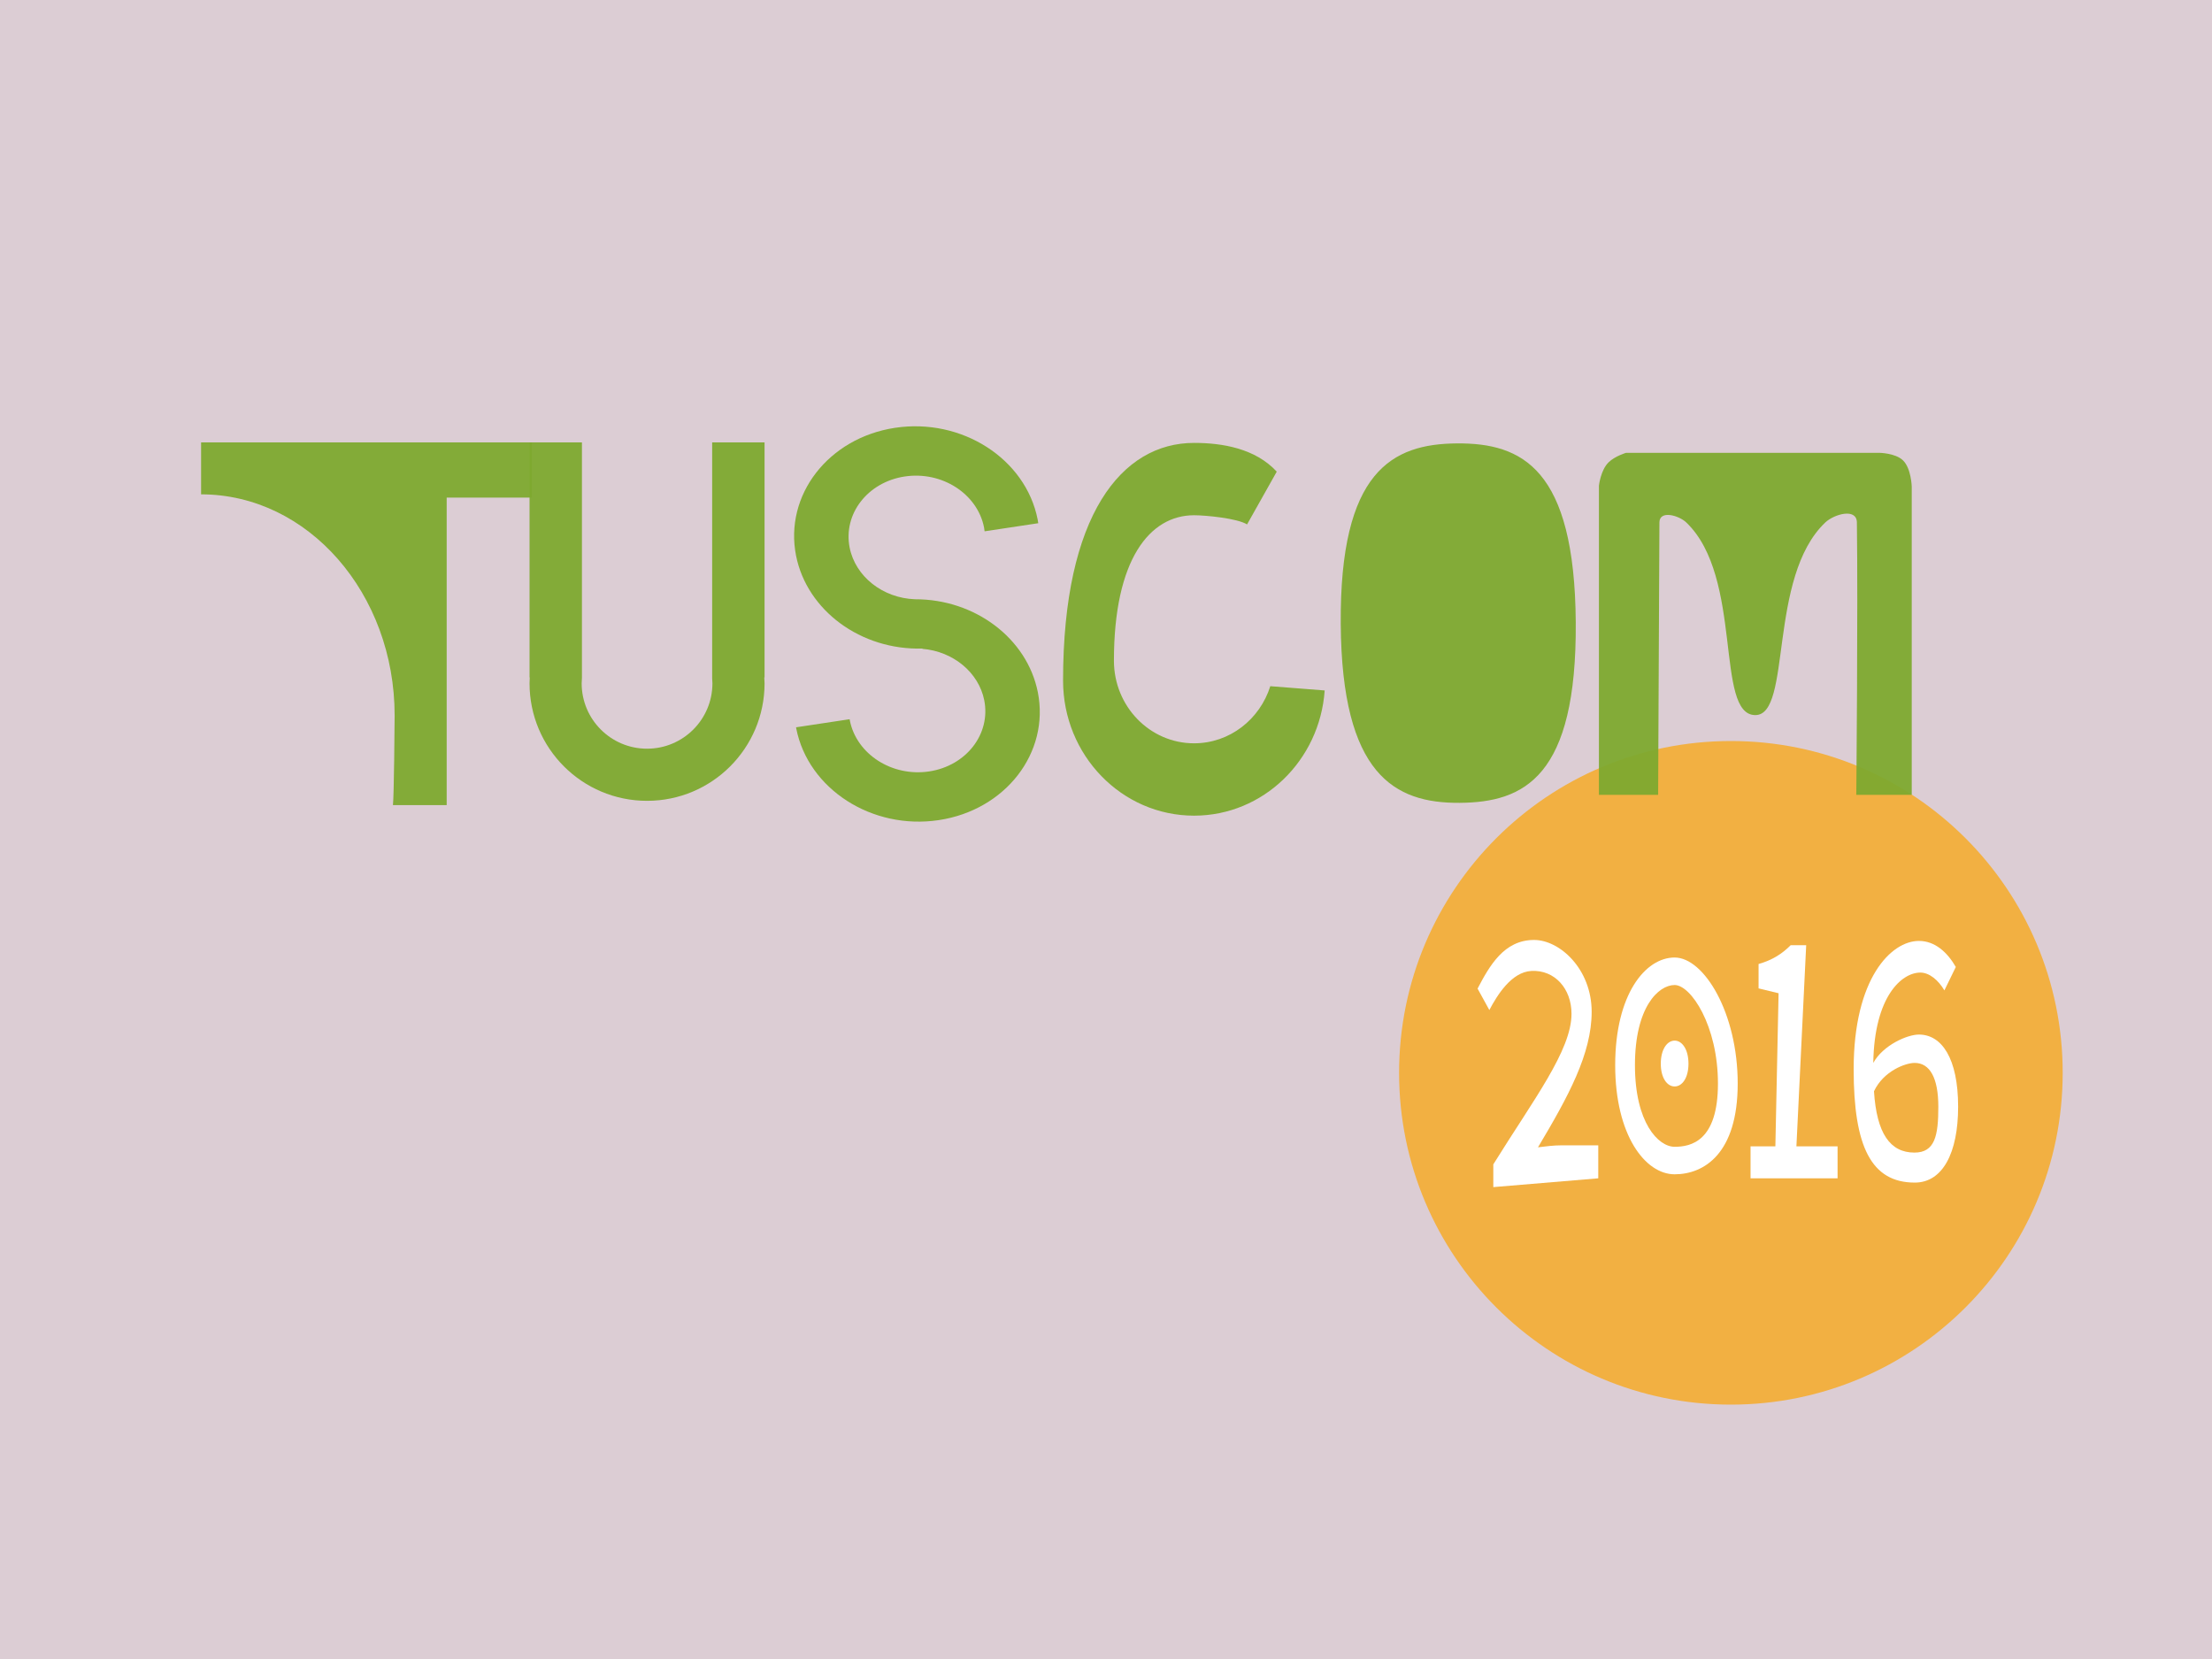
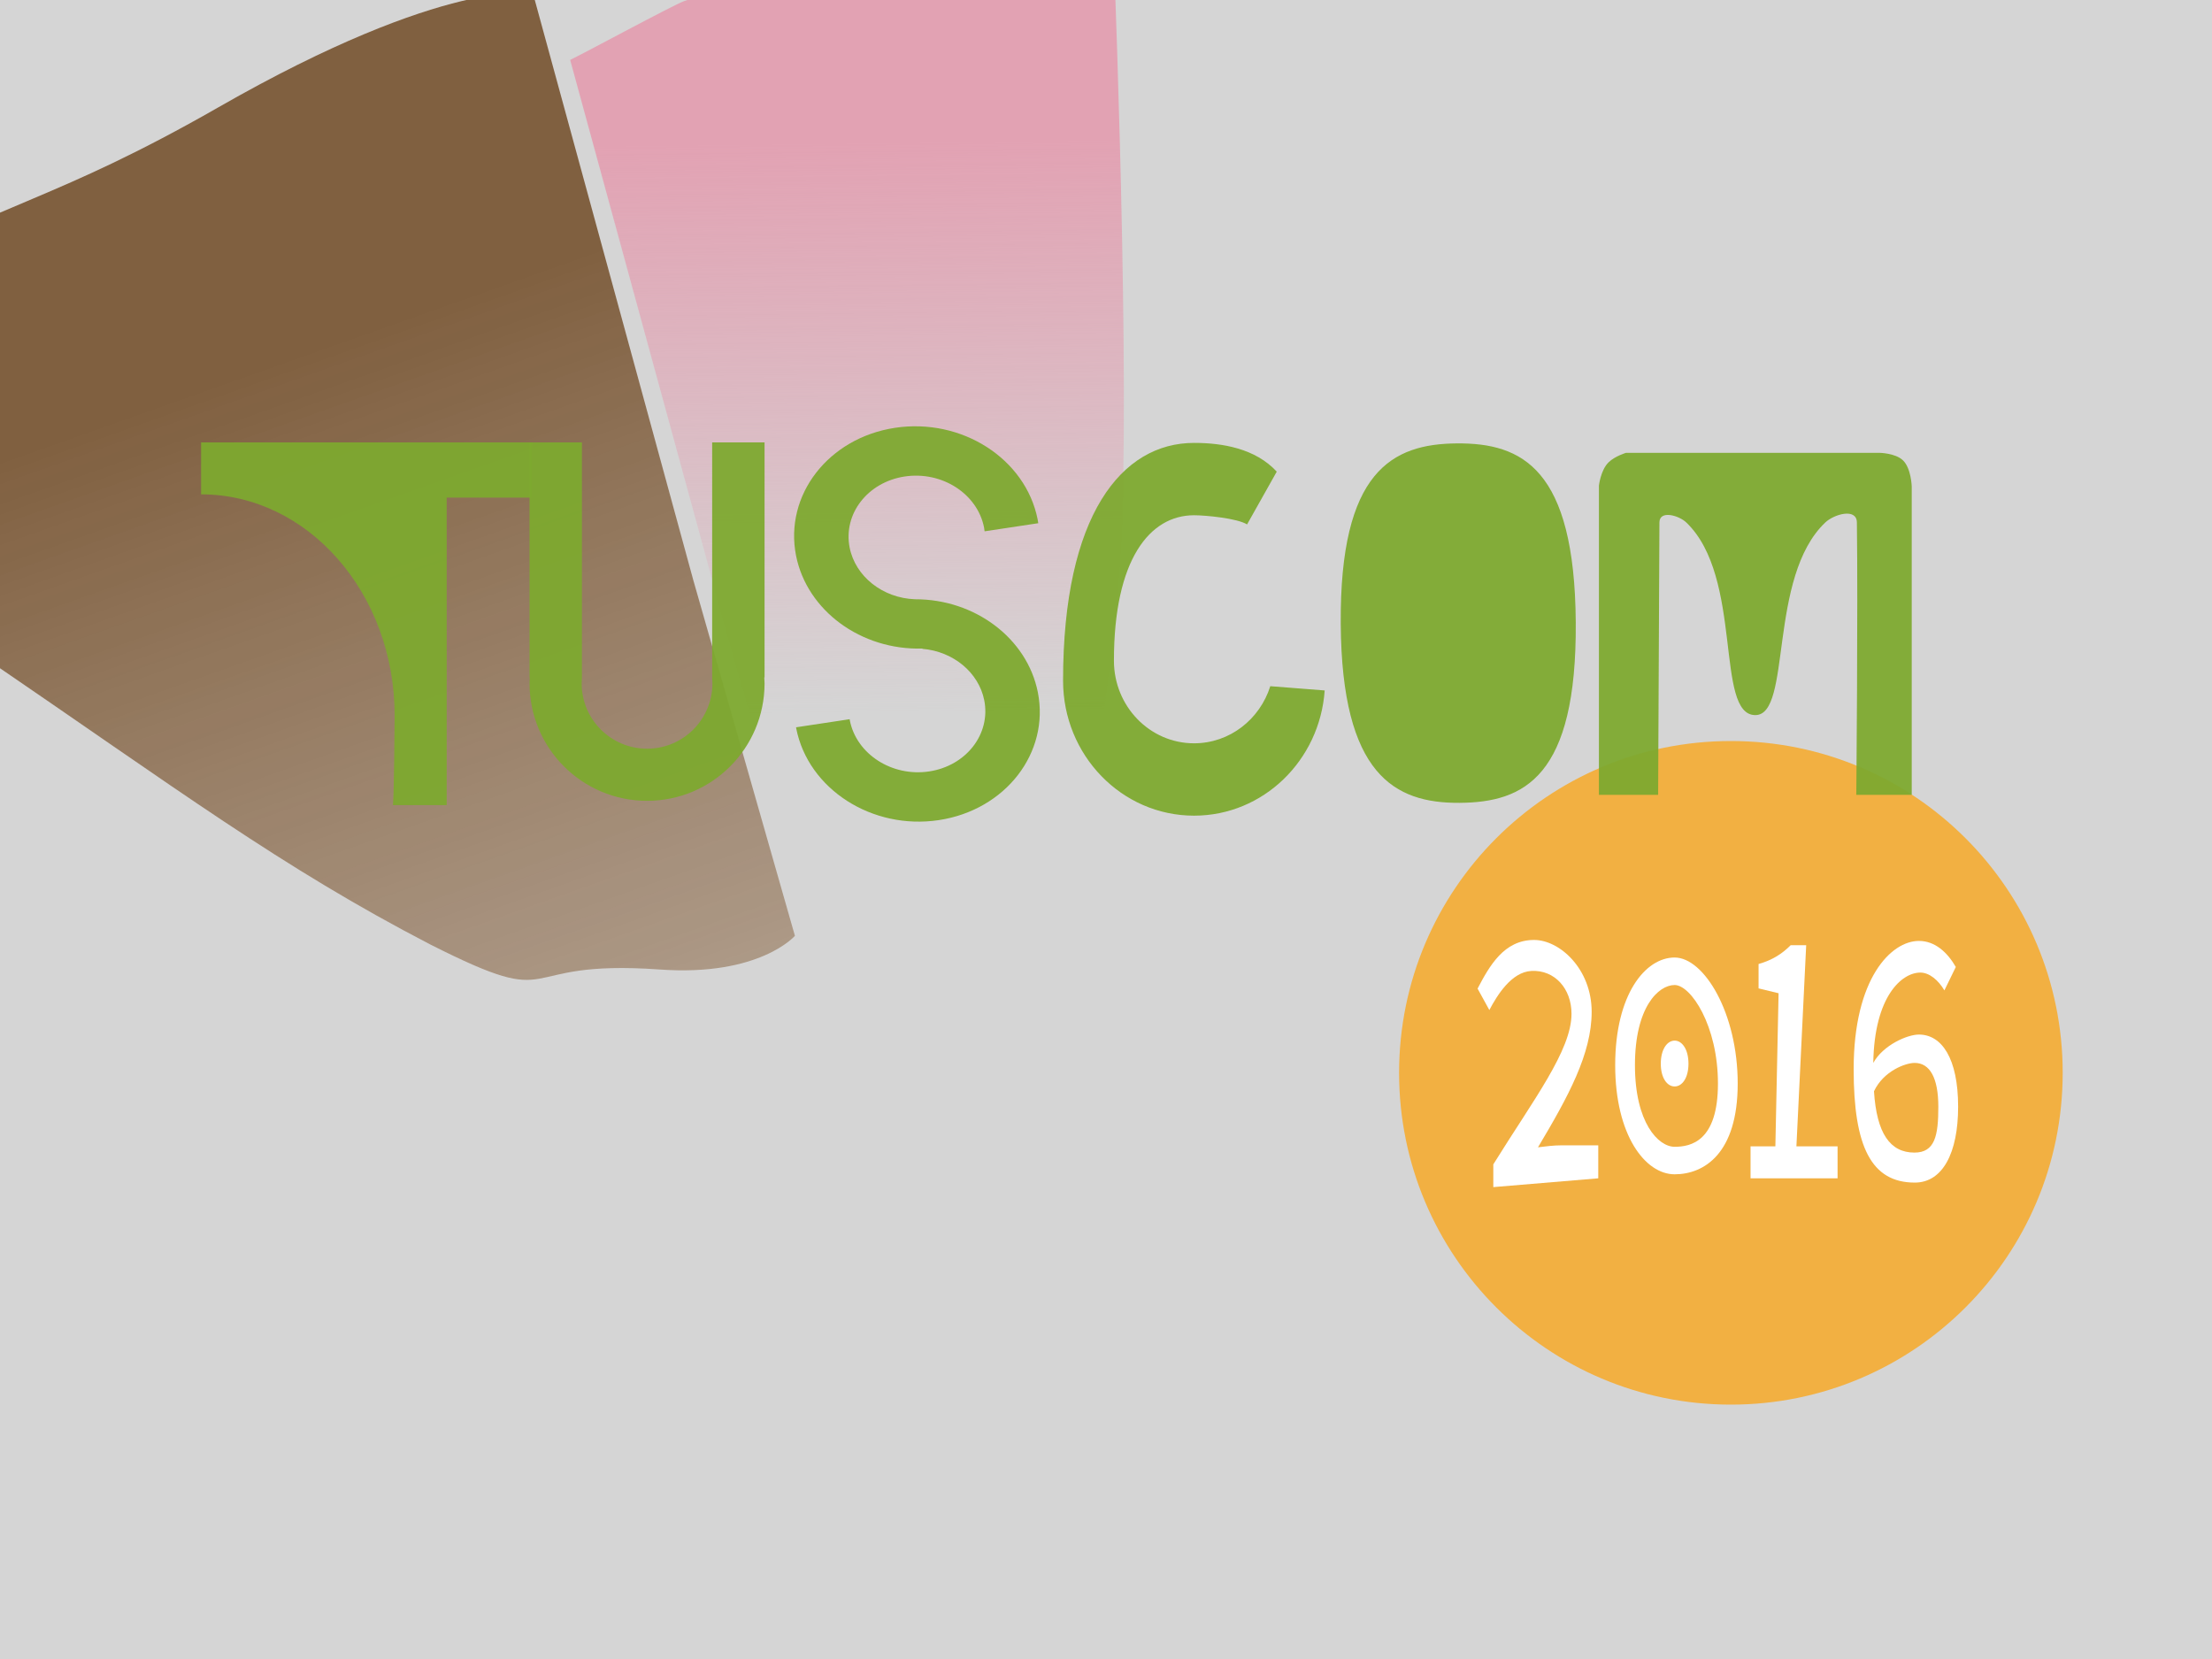
- <svg xmlns="http://www.w3.org/2000/svg" width="800" height="600" id="svg4138" version="1.1" viewBox="0 0 800 600">
-   <defs id="defs4140" />
-   <g id="g4159">
+ <svg xmlns="http://www.w3.org/2000/svg" xmlns:xlink="http://www.w3.org/1999/xlink" width="800" height="600" id="svg4138" version="1.1" viewBox="0 0 800 600">
+   <defs id="defs4140">
+     <linearGradient id="linearGradient4257-9-8">
+       <stop id="stop4342" offset="0" style="stop-color:#e2a2b3;stop-opacity:1" />
+       <stop style="stop-color:#e2a2b3;stop-opacity:0" offset="0.563" id="stop4344" />
+       <stop id="stop4346" offset="1" style="stop-color:#866758;stop-opacity:0" />
+     </linearGradient>
+     <linearGradient id="linearGradient4257-9">
+       <stop style="stop-color:#806040;stop-opacity:1" offset="0" id="stop4269" />
+       <stop id="stop4348" offset="0.847" style="stop-color:#ae957f;stop-opacity:0.498;" />
+       <stop id="stop4279" offset="1" style="stop-color:#ddcabe;stop-opacity:0" />
+     </linearGradient>
+     <linearGradient xlink:href="#linearGradient4257-9" id="linearGradient4289" x1="62.468" y1="143.858" x2="237.288" y2="637.449" gradientUnits="userSpaceOnUse" />
+     <linearGradient xlink:href="#linearGradient4257-9-8" id="linearGradient4338" x1="334.192" y1="51.255" x2="338.584" y2="417.536" gradientUnits="userSpaceOnUse" />
+   </defs>
+   <g id="g4159" style="display:none">
    <rect y="-60.654" x="-145.848" height="1141.308" width="1559.697" id="rect4161" style="fill:#dccdd4;fill-opacity:1;stroke:none;stroke-width:20;stroke-linecap:round;stroke-linejoin:round;stroke-miterlimit:4;stroke-dasharray:none;stroke-opacity:1" />
  </g>
  <g id="layer1" style="display:none">
    <rect style="fill:#cfbbb7;fill-opacity:1;stroke:none;stroke-width:20;stroke-linecap:round;stroke-linejoin:round;stroke-miterlimit:4;stroke-dasharray:none;stroke-opacity:1" id="rect4141-8" width="1559.697" height="1141.308" x="-145.848" y="-60.654" />
  </g>
-   <g id="layer3" style="display:none">
+   <g id="layer3" style="display:inline">
    <rect style="fill:#d5d5d5;fill-opacity:1;stroke:none;stroke-width:20;stroke-linecap:round;stroke-linejoin:round;stroke-miterlimit:4;stroke-dasharray:none;stroke-opacity:1" id="rect4141" width="1559.697" height="1141.308" x="-225.664" y="-110.254" />
+   </g>
+   <g id="layer7">
+     <path style="fill:url(#linearGradient4289);fill-rule:evenodd;stroke:none;stroke-width:1px;stroke-linecap:butt;stroke-linejoin:miter;stroke-opacity:1;fill-opacity:1" d="m 192.759,-2.396 c 0,0 -30.782,-6.321 -113.865,41.255 -58.723,33.627 -80.12,34.89 -117.342,57.518 -25.485,15.493 -50.964,13.153 -71.945,53.196 0,0 39.104,43.439 103.945,87.681 70.629,48.192 108.303,76.471 162.153,104.371 49.126,24.823 28.035,5.086 82.936,9.012 36.108,2.582 48.853,-12.184 48.853,-12.184 L 250.725,209.76 Z" id="path4255" />
+   </g>
+   <g id="layer8">
+     <path style="fill:url(#linearGradient4338);fill-opacity:1;fill-rule:evenodd;stroke:none;stroke-width:1px;stroke-linecap:butt;stroke-linejoin:miter;stroke-opacity:1" d="M 247.488,0.374 C 243.771,1.644 209.728,20.078 206.205,21.665 l 54.256,198.58 27.211,95.24 c 34.22,13.769 102.65,5.915 102.65,5.915 0,0 14.096,-91.11 15.557,-134.352 2.455,-72.668 -3.582,-216.872 -3.582,-216.872 -68.522,1.174 -117.971,17.692 -154.809,30.198 z" id="path4301" />
  </g>
  <g id="layer6">
    <circle style="fill:#f2b042;fill-opacity:1;stroke:none;stroke-width:20;stroke-linecap:round;stroke-linejoin:round;stroke-miterlimit:4;stroke-dasharray:none;stroke-opacity:1" id="path4231" cx="626" cy="388" r="120" />
    <g transform="matrix(1.612451,0,0,2.980967,-696.3844,-392.579)" style="font-style:normal;font-weight:normal;font-size:40px;line-height:125%;font-family:sans-serif;letter-spacing:0px;word-spacing:0px;fill:#000000;fill-opacity:1;stroke:none;stroke-width:1px;stroke-linecap:butt;stroke-linejoin:miter;stroke-opacity:1" id="flowRoot4233">
      <path d="m 766.821,275.72 23.539,-1.067 0,-4 -8.32,0 c -1.6,0 -3.52,0.12 -5.2,0.24 6.84,-6.2 12.04,-11.36 12.04,-16.44 0,-5.2 -7.159,-8.719 -12.919,-8.719 -6.751,0 -9.99,3.142 -12.67,5.902 l 2.64,2.6 c 1.72,-1.76 4.931,-4.614 9.43,-4.742 5.245,-0.15 8.999,2.159 8.999,5.199 0,4.44 -8.539,10.427 -17.539,18.267 z" style="font-style:normal;font-variant:normal;font-weight:500;font-stretch:normal;font-family:'Source Han Code JP';-inkscape-font-specification:'Source Han Code JP Medium';fill:#ffffff;fill-opacity:1" id="path4246" />
      <path d="m 807.49,274.166 c 6.583,0 14.146,-2.502 14.146,-11.006 0,-8.576 -7.563,-15.295 -14.146,-15.295 -6.583,0 -13.332,4.485 -13.332,13.061 0,8.504 6.749,13.24 13.332,13.24 z m 0,-22.964 c 3.643,0 9.716,4.925 9.716,11.958 0,6.997 -6.073,7.669 -9.716,7.669 -3.643,0 -8.902,-2.906 -8.902,-9.903 0,-7.033 5.259,-9.724 8.902,-9.724 z m 0,12.307 c 1.697,0 3.105,-1.041 3.105,-2.763 0,-1.722 -1.408,-2.799 -3.105,-2.799 -1.697,0 -3.105,1.076 -3.105,2.799 0,1.722 1.408,2.763 3.105,2.763 z" style="font-style:normal;font-variant:normal;font-weight:500;font-stretch:normal;font-family:'Source Han Code JP';-inkscape-font-specification:'Source Han Code JP Medium';fill:#ffffff;fill-opacity:1" id="path4248" />
      <path d="m 834.805,270.772 2.193,-24.4 -3.48,0 c -1.92,1.04 -4.08,1.8 -7.2,2.28 l 0,2.96 4.487,0.587 -0.72,18.573 -5.567,0 0,3.88 19.52,0 0,-3.88 z" style="font-style:normal;font-variant:normal;font-weight:500;font-stretch:normal;font-family:'Source Han Code JP';-inkscape-font-specification:'Source Han Code JP Medium';fill:#ffffff;fill-opacity:1" id="path4250" />
      <path d="m 861.276,271.532 c -5.453,0 -8.471,-2.32 -9.071,-7.44 2.16,-2.48 7.111,-3.44 9.111,-3.44 3.4,0 5.32,1.8 5.32,5.32 0,3.52 -0.772,5.56 -5.36,5.56 z m 9.28,-22.52 c -1.88,-1.76 -4.64,-3.16 -8.28,-3.16 -6.2,0 -14.631,4.52 -14.631,15.56 0,9.4 3.95,13.76 13.711,13.76 6.245,0 9.72,-3.6 9.72,-9.2 0,-5.88 -3.68,-8.76 -8.8,-8.76 -2.6,0 -8.031,1.28 -10.231,3.44 0.24,-8.12 6.431,-10.96 10.551,-10.96 2.04,0 4.04,0.92 5.4,2.16 z" style="font-style:normal;font-variant:normal;font-weight:500;font-stretch:normal;font-family:'Source Han Code JP';-inkscape-font-specification:'Source Han Code JP Medium';fill:#ffffff;fill-opacity:1" id="path4252" />
    </g>
  </g>
  <g id="layer5">
    <flowRoot xml:space="preserve" id="flowRoot4222" style="font-style:normal;font-weight:normal;font-size:40px;line-height:125%;font-family:sans-serif;letter-spacing:0px;word-spacing:0px;fill:#f2b042;fill-opacity:1;stroke:none;stroke-width:1px;stroke-linecap:butt;stroke-linejoin:miter;stroke-opacity:1;" transform="matrix(1.410663,0,0,1.410663,-8.296768,-102.7452)">
      <flowRegion id="flowRegion4224">
        <rect id="rect4226" width="527" height="148" x="80" y="300" style="fill:#f2b042;fill-opacity:1;" />
      </flowRegion>
      <flowPara id="flowPara4228" style="font-style:normal;font-variant:normal;font-weight:normal;font-stretch:normal;font-size:90px;font-family:Nasu;-inkscape-font-specification:Nasu;fill:#f2b042;fill-opacity:1;">理大祭</flowPara>
    </flowRoot>
  </g>
  <g id="layer2" style="display:inline">
    <path style="fill:#7da92f;fill-opacity:0.941;stroke:none;stroke-width:20;stroke-linecap:round;stroke-linejoin:round;stroke-miterlimit:4;stroke-dasharray:none;stroke-opacity:1" d="m 72.728,160 0,18.787 c 38.66,0 70,35.817 70,80 -0.022,3.345 -0.227,29.076 -0.615,32.392 l 19.438,0 0,-111.214 30.807,0 0,-19.964 z" id="rect4689" />
    <path style="fill:#7da92f;fill-opacity:0.941;stroke:none;stroke-width:20;stroke-linecap:round;stroke-linejoin:round;stroke-miterlimit:4;stroke-dasharray:none;stroke-opacity:1" d="m 191.515,160 0,85 0.076,0 a 42.5,42.5 0 0 0 -0.076,2.131 42.5,42.5 0 0 0 42.5,42.5 42.5,42.5 0 0 0 42.5,-42.5 A 42.5,42.5 0 0 0 276.407,245 l 0.107,0 0,-85 -18.951,0 0,85.109 -0.012,0 a 23.644,23.644 0 0 1 0.107,2.021 23.644,23.644 0 0 1 -23.645,23.645 23.644,23.644 0 0 1 -23.645,-23.645 23.644,23.644 0 0 1 0.1,-2.021 l -0.002,0 0,-85.109 -18.953,0 z" id="path4734" />
    <path style="fill:#7da92f;fill-opacity:0.941;stroke:none;stroke-width:20;stroke-linecap:round;stroke-linejoin:round;stroke-miterlimit:4;stroke-dasharray:none;stroke-opacity:1" d="m 323.715,154.723 a 44.405,40.21 3.998 0 0 -35.805,46.279 44.405,40.21 3.998 0 0 45.667,33.555 l 0.02,0.1 a 24.704,22.37 3.998 0 1 22.368,18.592 24.704,22.37 3.998 0 1 -19.92,25.747 24.704,22.37 3.998 0 1 -28.684,-18.413 24.704,22.37 3.998 0 1 -0.067,-0.471 l -19.387,2.925 a 44.405,40.21 3.998 0 0 0.075,0.47 44.405,40.21 3.998 0 0 51.557,33.097 44.405,40.21 3.998 0 0 35.805,-46.279 44.405,40.21 3.998 0 0 -44.426,-33.594 24.704,22.37 3.998 0 1 -23.627,-18.654 24.704,22.37 3.998 0 1 19.918,-25.747 24.704,22.37 3.998 0 1 28.684,18.413 24.704,22.37 3.998 0 1 0.2,1.413 l 19.404,-2.928 a 44.405,40.21 3.998 0 0 -0.224,-1.409 44.405,40.21 3.998 0 0 -51.557,-33.097 z" id="path4734-7-5" />
    <path style="fill:#7da92f;fill-opacity:0.941;stroke:none;stroke-width:20;stroke-linecap:round;stroke-linejoin:round;stroke-miterlimit:4;stroke-dasharray:none;stroke-opacity:1" d="m 569.894,225.061 c 0.395,55.912 -18.568,65.133 -42.04,65.298 -23.472,0.166 -42.573,-10.158 -42.958,-64.698 -0.39,-55.248 18.568,-65.133 42.04,-65.298 23.472,-0.166 42.565,9.002 42.958,64.698 z" id="path4734-7-6" />
    <path style="fill:#7da92f;fill-opacity:0.941;stroke:none;stroke-width:20;stroke-linecap:round;stroke-linejoin:round;stroke-miterlimit:4;stroke-dasharray:none;stroke-opacity:1" d="m 431.85,160.18 c -26.165,0 -47.377,26.047 -47.377,85.991 0,26.965 21.212,48.824 47.377,48.824 25.009,0 45.477,-19.974 47.238,-45.285 l -19.668,-1.54 c -3.769,11.986 -14.684,20.656 -27.57,20.656 -16.007,0 -28.984,-13.374 -28.984,-29.871 0,-36.672 12.977,-52.606 28.984,-52.606 4.153,0 15.599,1.084 19.17,3.313 l 10.734,-19.083 c -7.738,-8.407 -19.689,-10.399 -29.904,-10.399 z" id="path4175" />
    <path style="fill:#7da92f;fill-opacity:0.941;stroke:none;stroke-width:20;stroke-linecap:round;stroke-linejoin:round;stroke-miterlimit:4;stroke-dasharray:none;stroke-opacity:1" d="m 581.807,167.164 c 2.315,-2.225 6.287,-3.398 6.287,-3.398 l 46.746,0 44.695,0 c 0,0 5.893,0.029 8.692,2.719 3,2.883 3.182,9.515 3.182,9.515 l 0,111.46 -20.059,0 c 0,0 0.642,-67.572 0.217,-98.518 -0.073,-5.344 -8.252,-2.984 -11.407,0 -20.924,19.791 -12.003,69.683 -25.319,69.683 -14.719,0 -4.195,-49.836 -24.989,-69.683 -2.674,-2.552 -9.677,-4.544 -9.698,0 -0.164,36.119 -0.467,98.518 -0.467,98.518 l -21.415,0 0,-111.8 c 0,0 0.619,-5.692 3.536,-8.495 z" id="rect4213" />
  </g>
  <g id="layer4" style="display:none">
    <circle style="display:inline;fill:#cb6285;fill-opacity:1;stroke:none;stroke-width:20;stroke-linecap:round;stroke-linejoin:round;stroke-miterlimit:4;stroke-dasharray:none;stroke-opacity:1" id="path4734-7" cx="344.606" cy="383.497" r="42.5" />
    <circle style="display:inline;fill:#a02c2c;fill-opacity:1;stroke:none;stroke-width:20;stroke-linecap:round;stroke-linejoin:round;stroke-miterlimit:4;stroke-dasharray:none;stroke-opacity:1" id="path4734-2-3" cx="425.022" cy="384.978" r="23.644" />
  </g>
</svg>
